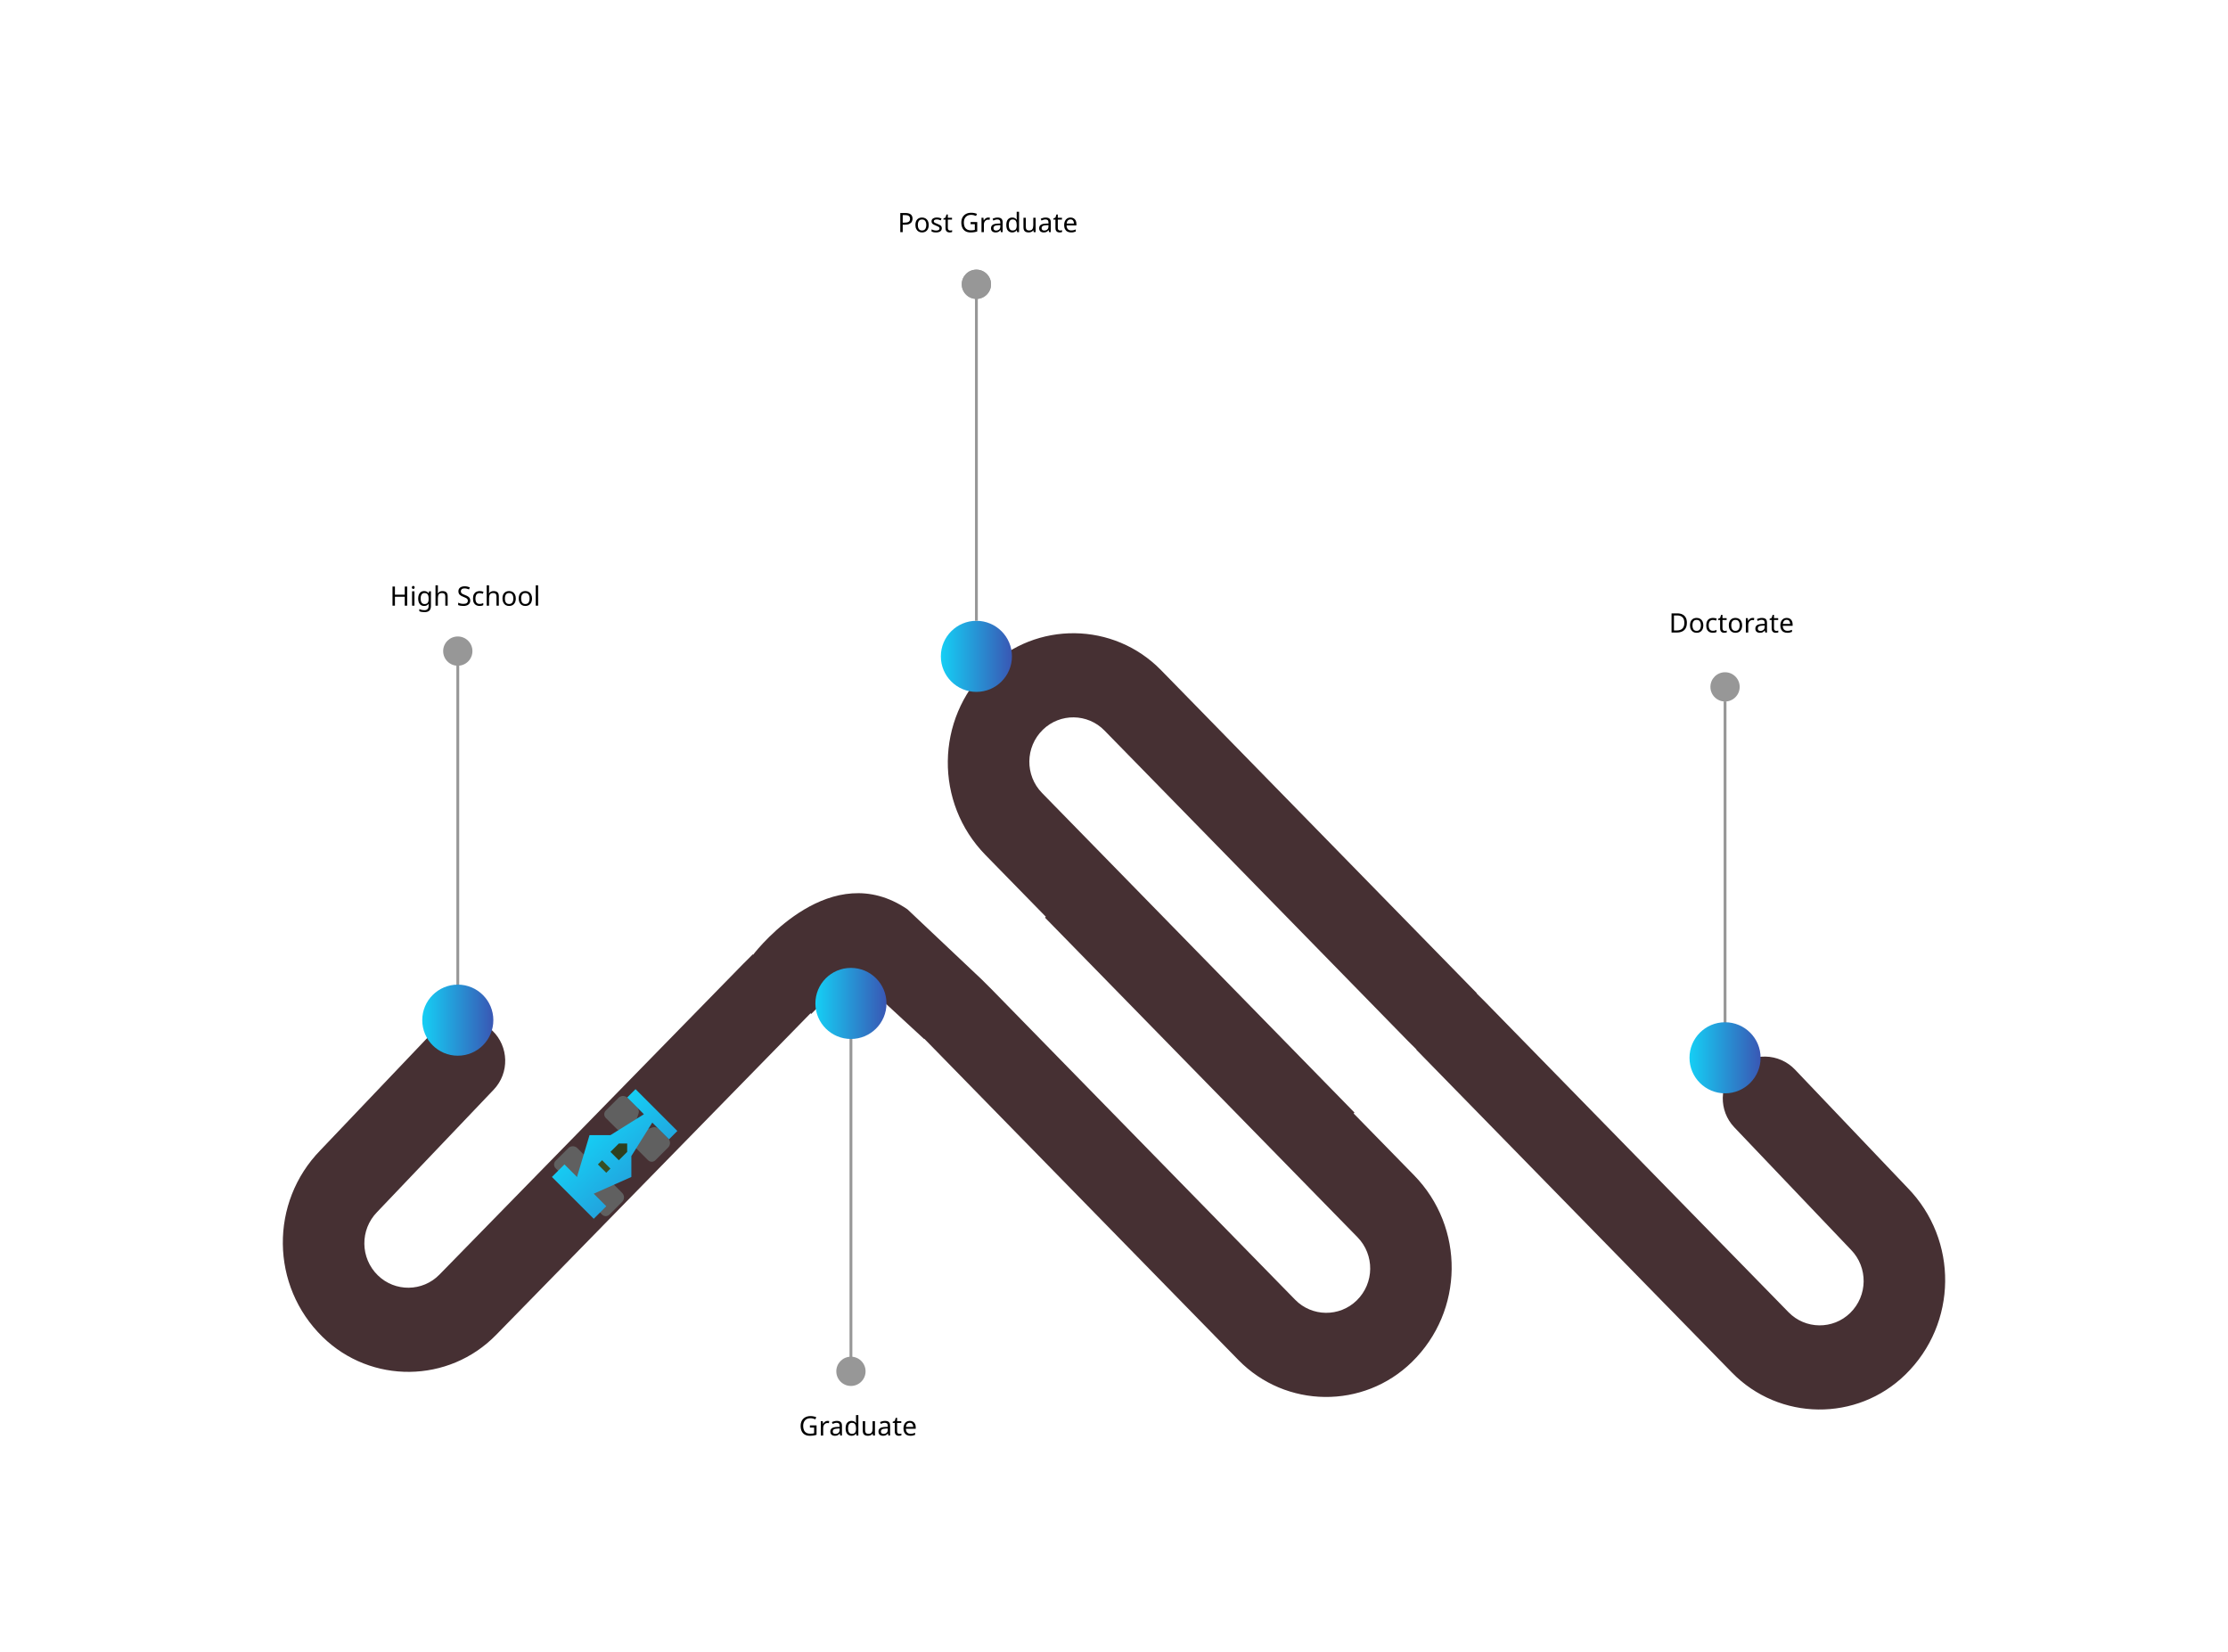
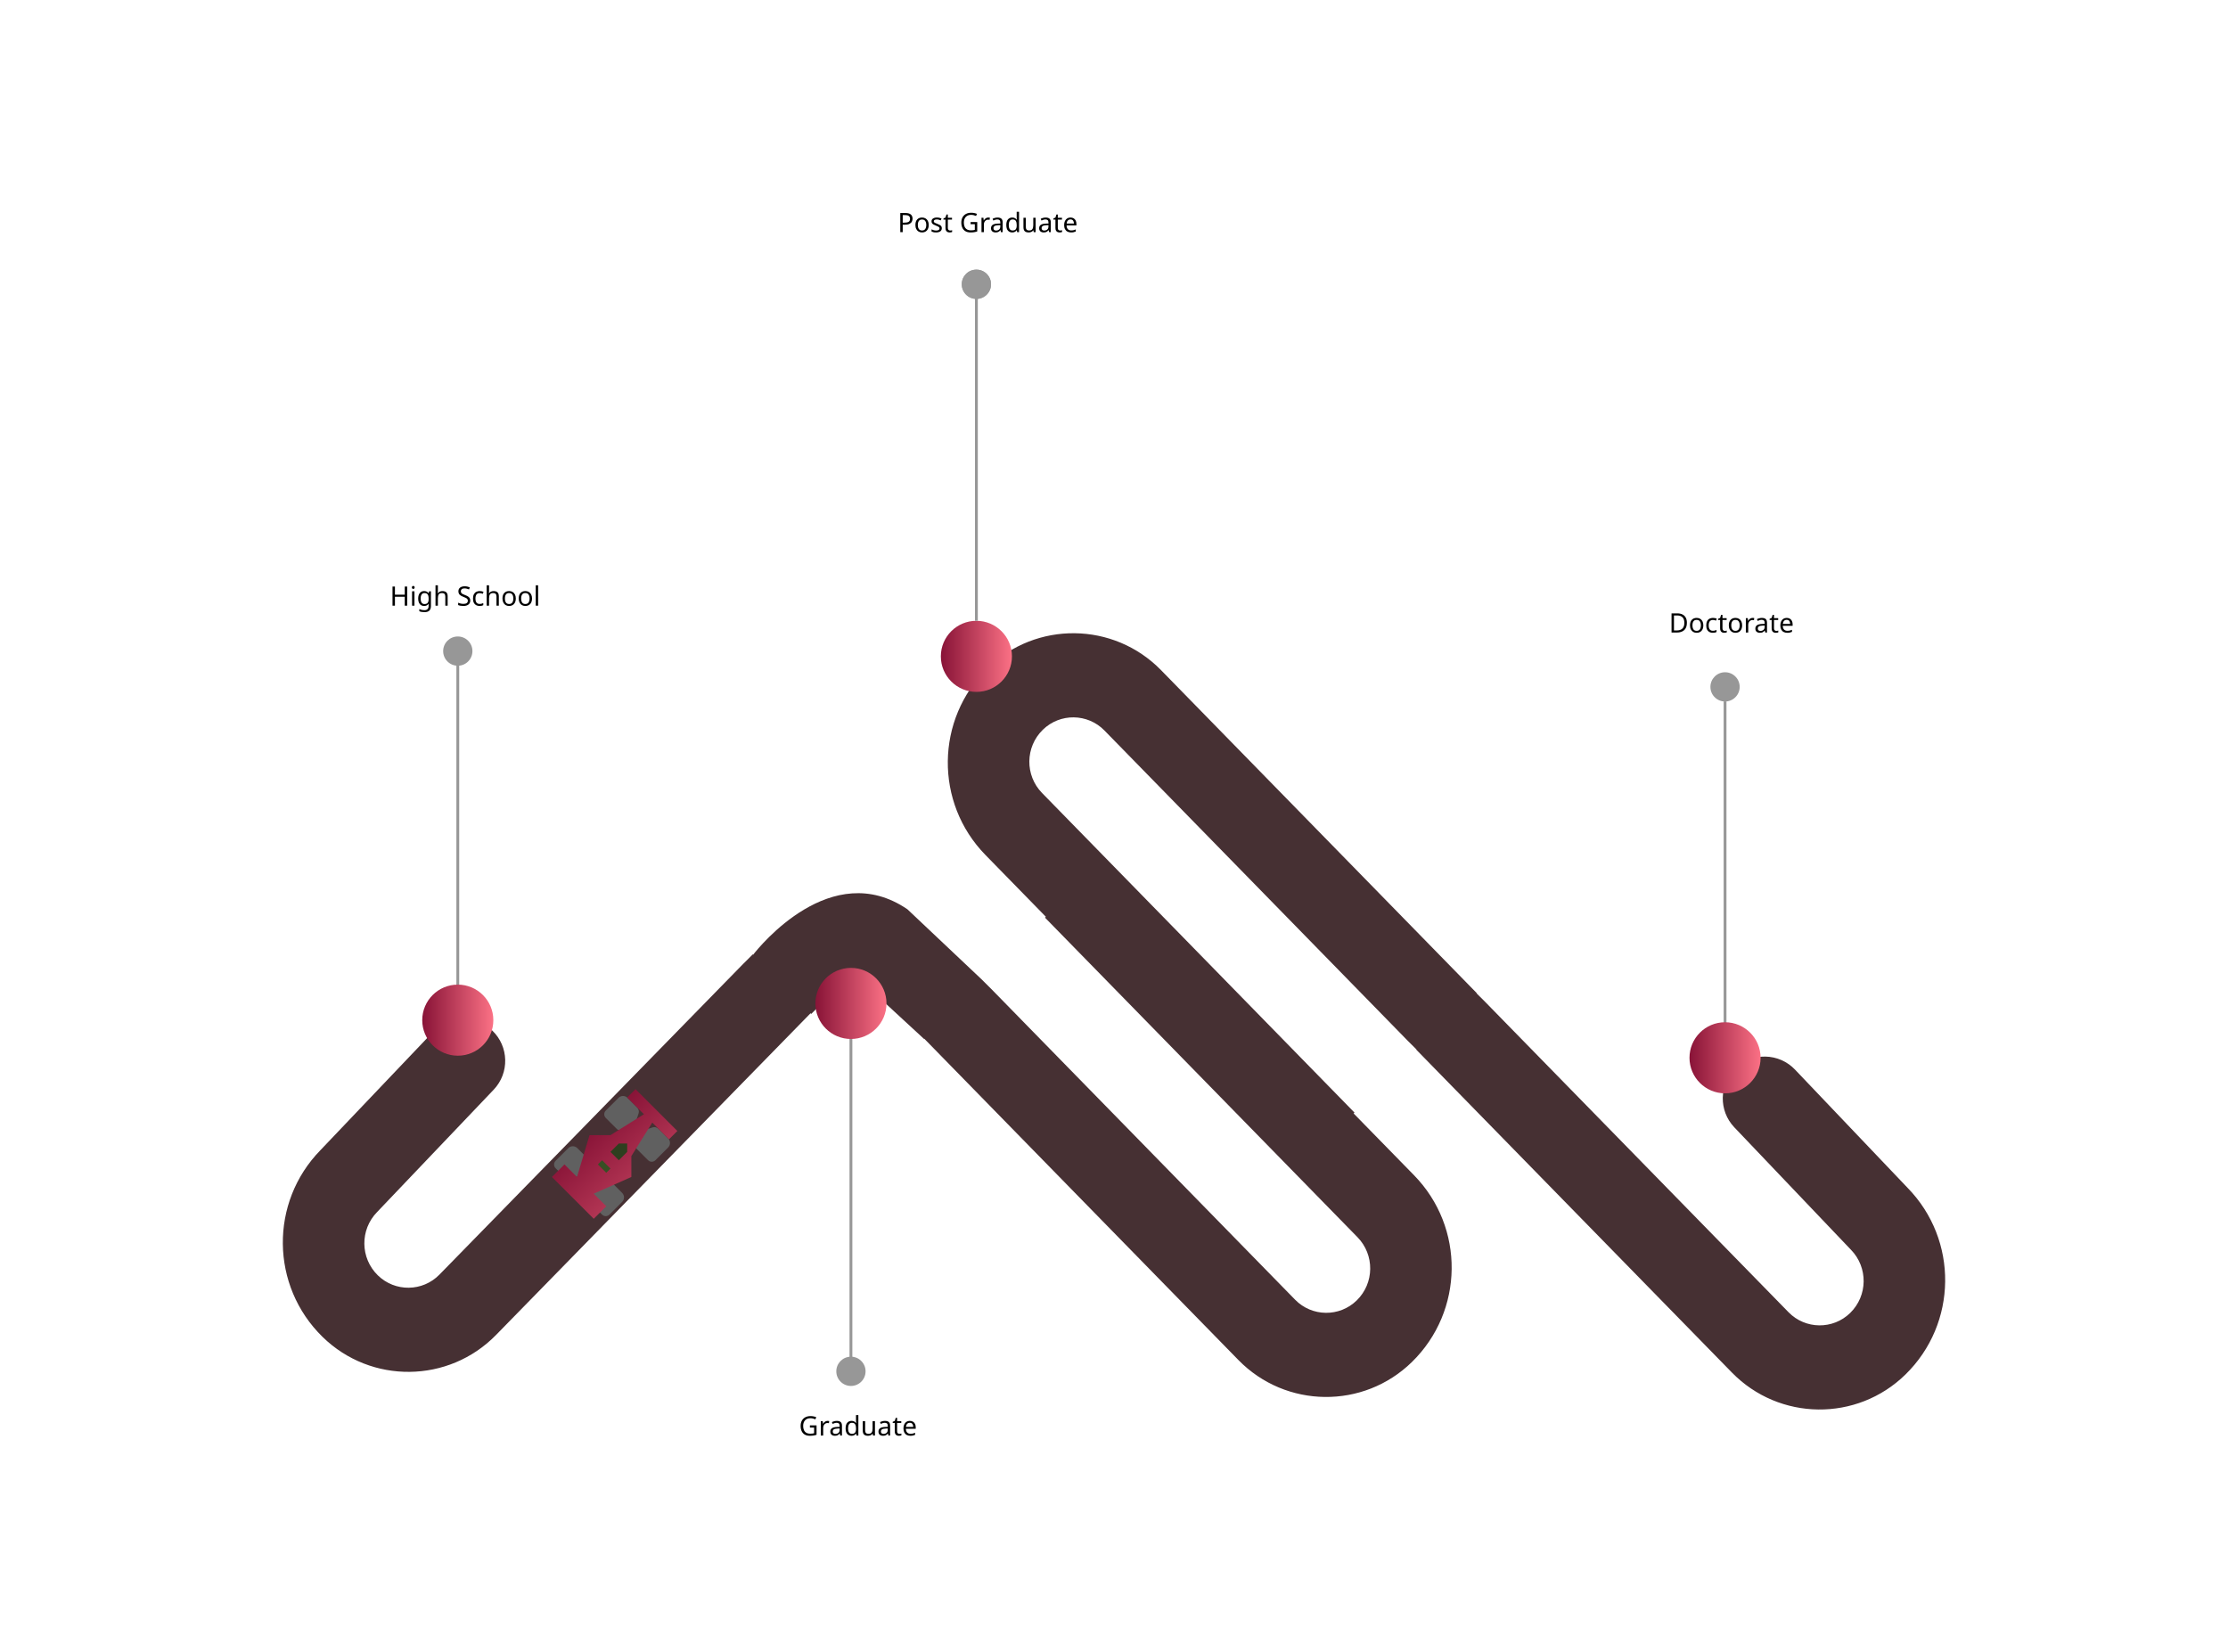
<svg xmlns="http://www.w3.org/2000/svg" xmlns:xlink="http://www.w3.org/1999/xlink" id="Layer_1" data-name="Layer 1" viewBox="0 0 1578.93 1170.89">
  <defs>
    <style>.cls-1{fill:#463033;}.cls-2{fill:#606060;}.cls-3{fill:url(#linear-gradient);}.cls-4{fill:#2e3f1f;}.cls-5{fill:#374f24;}.cls-6{fill:url(#linear-gradient-2);}.cls-7{fill:none;stroke:#979797;stroke-miterlimit:10;stroke-width:2px;}.cls-8{fill:url(#linear-gradient-3);}.cls-9{fill:#979797;}.cls-10{fill:url(#linear-gradient-4);}.cls-11{fill:url(#linear-gradient-5);}.cls-12{font-size:19.02px;font-family:MyriadPro-Regular, Myriad Pro;}</style>
    <linearGradient id="linear-gradient" x1="419.02" y1="800.24" x2="509.8" y2="897.27" gradientUnits="userSpaceOnUse">
-       <stop offset="0" stop-color="#15cff5" />
-       <stop offset="1" stop-color="#3957b4" />
+       <stop offset="0" stop-color="#881337" />
+       <stop offset="1" stop-color="#fb7185" />
    </linearGradient>
    <linearGradient id="linear-gradient-2" x1="666.76" y1="465.22" x2="717.15" y2="465.22" xlink:href="#linear-gradient" />
    <linearGradient id="linear-gradient-3" x1="299.24" y1="723.09" x2="349.62" y2="723.09" xlink:href="#linear-gradient" />
    <linearGradient id="linear-gradient-4" x1="577.84" y1="711.23" x2="628.23" y2="711.23" xlink:href="#linear-gradient" />
    <linearGradient id="linear-gradient-5" x1="1197.3" y1="749.76" x2="1247.69" y2="749.76" xlink:href="#linear-gradient" />
  </defs>
  <path class="cls-1" d="M1351.83,841.9l-79.77-83.79a29.68,29.68,0,0,0-42.24-.76h0a29.68,29.68,0,0,0-.75,41.7l82.62,86.74a31.7,31.7,0,0,1-.51,44.83h0a30.88,30.88,0,0,1-43.67-.5l-215.2-220.18-5.92-5.89.15-.14L822.8,475a86.92,86.92,0,0,0-122.92-1.41A93.62,93.62,0,0,0,698.36,606l42.82,43.81-.62.6L962,876.9a31.7,31.7,0,0,1-.51,44.83h0a30.88,30.88,0,0,1-43.67-.5L702.56,701.05l-6.85-6.82,0,0-52.63-49.71C589.24,607.72,538.17,671,533.73,676.69l-.25-.25-6.86,6.82L311.42,903.44a30.87,30.87,0,0,1-43.67.5h0a31.71,31.71,0,0,1-.52-44.83l82.62-86.73a29.68,29.68,0,1,0-43-40.94L227.1,815.22a93.63,93.63,0,0,0,1.51,132.39h0a86.93,86.93,0,0,0,122.93-1.4l222.87-228,.47.47,17.78-17.78c14.82-11.86,23.71,0,23.71,0l38.54,35.56.16-.16L877.65,964a86.93,86.93,0,0,0,122.92,1.41h0A93.62,93.62,0,0,0,1002.09,833L959.27,789.2l.62-.6L738.5,562.09a31.7,31.7,0,0,1,.51-44.83h0a30.88,30.88,0,0,1,43.67.5l215.2,220.18,5.92,5.89-.15.14,223.74,228.91a86.91,86.91,0,0,0,122.92,1.41h0A93.62,93.62,0,0,0,1351.83,841.9Z" />
  <path class="cls-2" d="M437.22,800.31l-7.93-7.93a3.68,3.68,0,0,1,0-5.21l9-9a4.54,4.54,0,0,1,6.43,0l6.81,6.81a4.16,4.16,0,0,1,1,4.28l-2,6-10.3,5.48A2.53,2.53,0,0,1,437.22,800.31Z" />
  <path class="cls-2" d="M401.65,835.87,393.72,828a3.68,3.68,0,0,1,0-5.21l9-9a4.56,4.56,0,0,1,6.43,0l6.82,6.82a4.16,4.16,0,0,1,1,4.27l-2,6-10.31,5.48A2.52,2.52,0,0,1,401.65,835.87Z" />
  <path class="cls-2" d="M451.34,814.44l7.93,7.92a3.68,3.68,0,0,0,5.21,0l9-9a4.54,4.54,0,0,0,0-6.43l-6.81-6.81a4.15,4.15,0,0,0-4.27-1l-6,2-5.48,10.3A2.55,2.55,0,0,0,451.34,814.44Z" />
  <path class="cls-2" d="M418.74,853l7.93,7.92a3.68,3.68,0,0,0,5.21,0l9-9a4.53,4.53,0,0,0,0-6.42l-6.82-6.82a4.14,4.14,0,0,0-4.27-1l-6,2L418.3,850A2.55,2.55,0,0,0,418.74,853Z" />
  <polygon class="cls-3" points="444.47 777.92 450.39 771.99 480.03 801.63 474.11 807.56 462.25 795.7 447.43 819.41 447.43 834.23 420.76 846.09 429.65 854.98 420.76 863.87 391.12 834.23 400.01 825.34 408.9 834.23 417.79 804.59 432.61 804.59 456.32 789.77 444.47 777.92" />
  <polygon class="cls-4" points="432.61 816.45 438.54 810.52 444.47 810.52 444.47 816.45 438.54 822.38 432.61 816.45" />
  <rect class="cls-5" x="426.07" y="822.63" width="4.19" height="8.38" transform="translate(-459.25 544.93) rotate(-45)" />
  <circle class="cls-6" cx="691.95" cy="465.22" r="25.19" />
  <line class="cls-7" x1="691.95" y1="440.03" x2="691.95" y2="210.15" />
  <line class="cls-7" x1="1222.5" y1="726.99" x2="1222.5" y2="497.11" />
  <line class="cls-7" x1="324.43" y1="700.03" x2="324.43" y2="470.15" />
  <line class="cls-7" x1="603.04" y1="964.79" x2="603.04" y2="734.91" />
  <circle class="cls-8" cx="324.43" cy="723.09" r="25.19" />
  <circle class="cls-9" cx="324.43" cy="461.5" r="10.37" />
  <circle class="cls-9" cx="691.95" cy="201.49" r="10.37" />
  <circle class="cls-9" cx="691.95" cy="201.49" r="10.37" />
  <circle class="cls-9" cx="1222.5" cy="486.86" r="10.37" />
  <circle class="cls-9" cx="603.04" cy="971.99" r="10.37" />
  <circle class="cls-10" cx="603.04" cy="711.23" r="25.19" />
  <circle class="cls-11" cx="1222.5" cy="749.76" r="25.19" />
  <text class="cls-12" transform="translate(276.32 429.32)">High School</text>
  <text class="cls-12" transform="translate(636.17 164.56)">Post Graduate</text>
  <text class="cls-12" transform="translate(566.23 1017.49)">Graduate</text>
  <text class="cls-12" transform="translate(1182.74 448.34)">Doctorate</text>
</svg>
